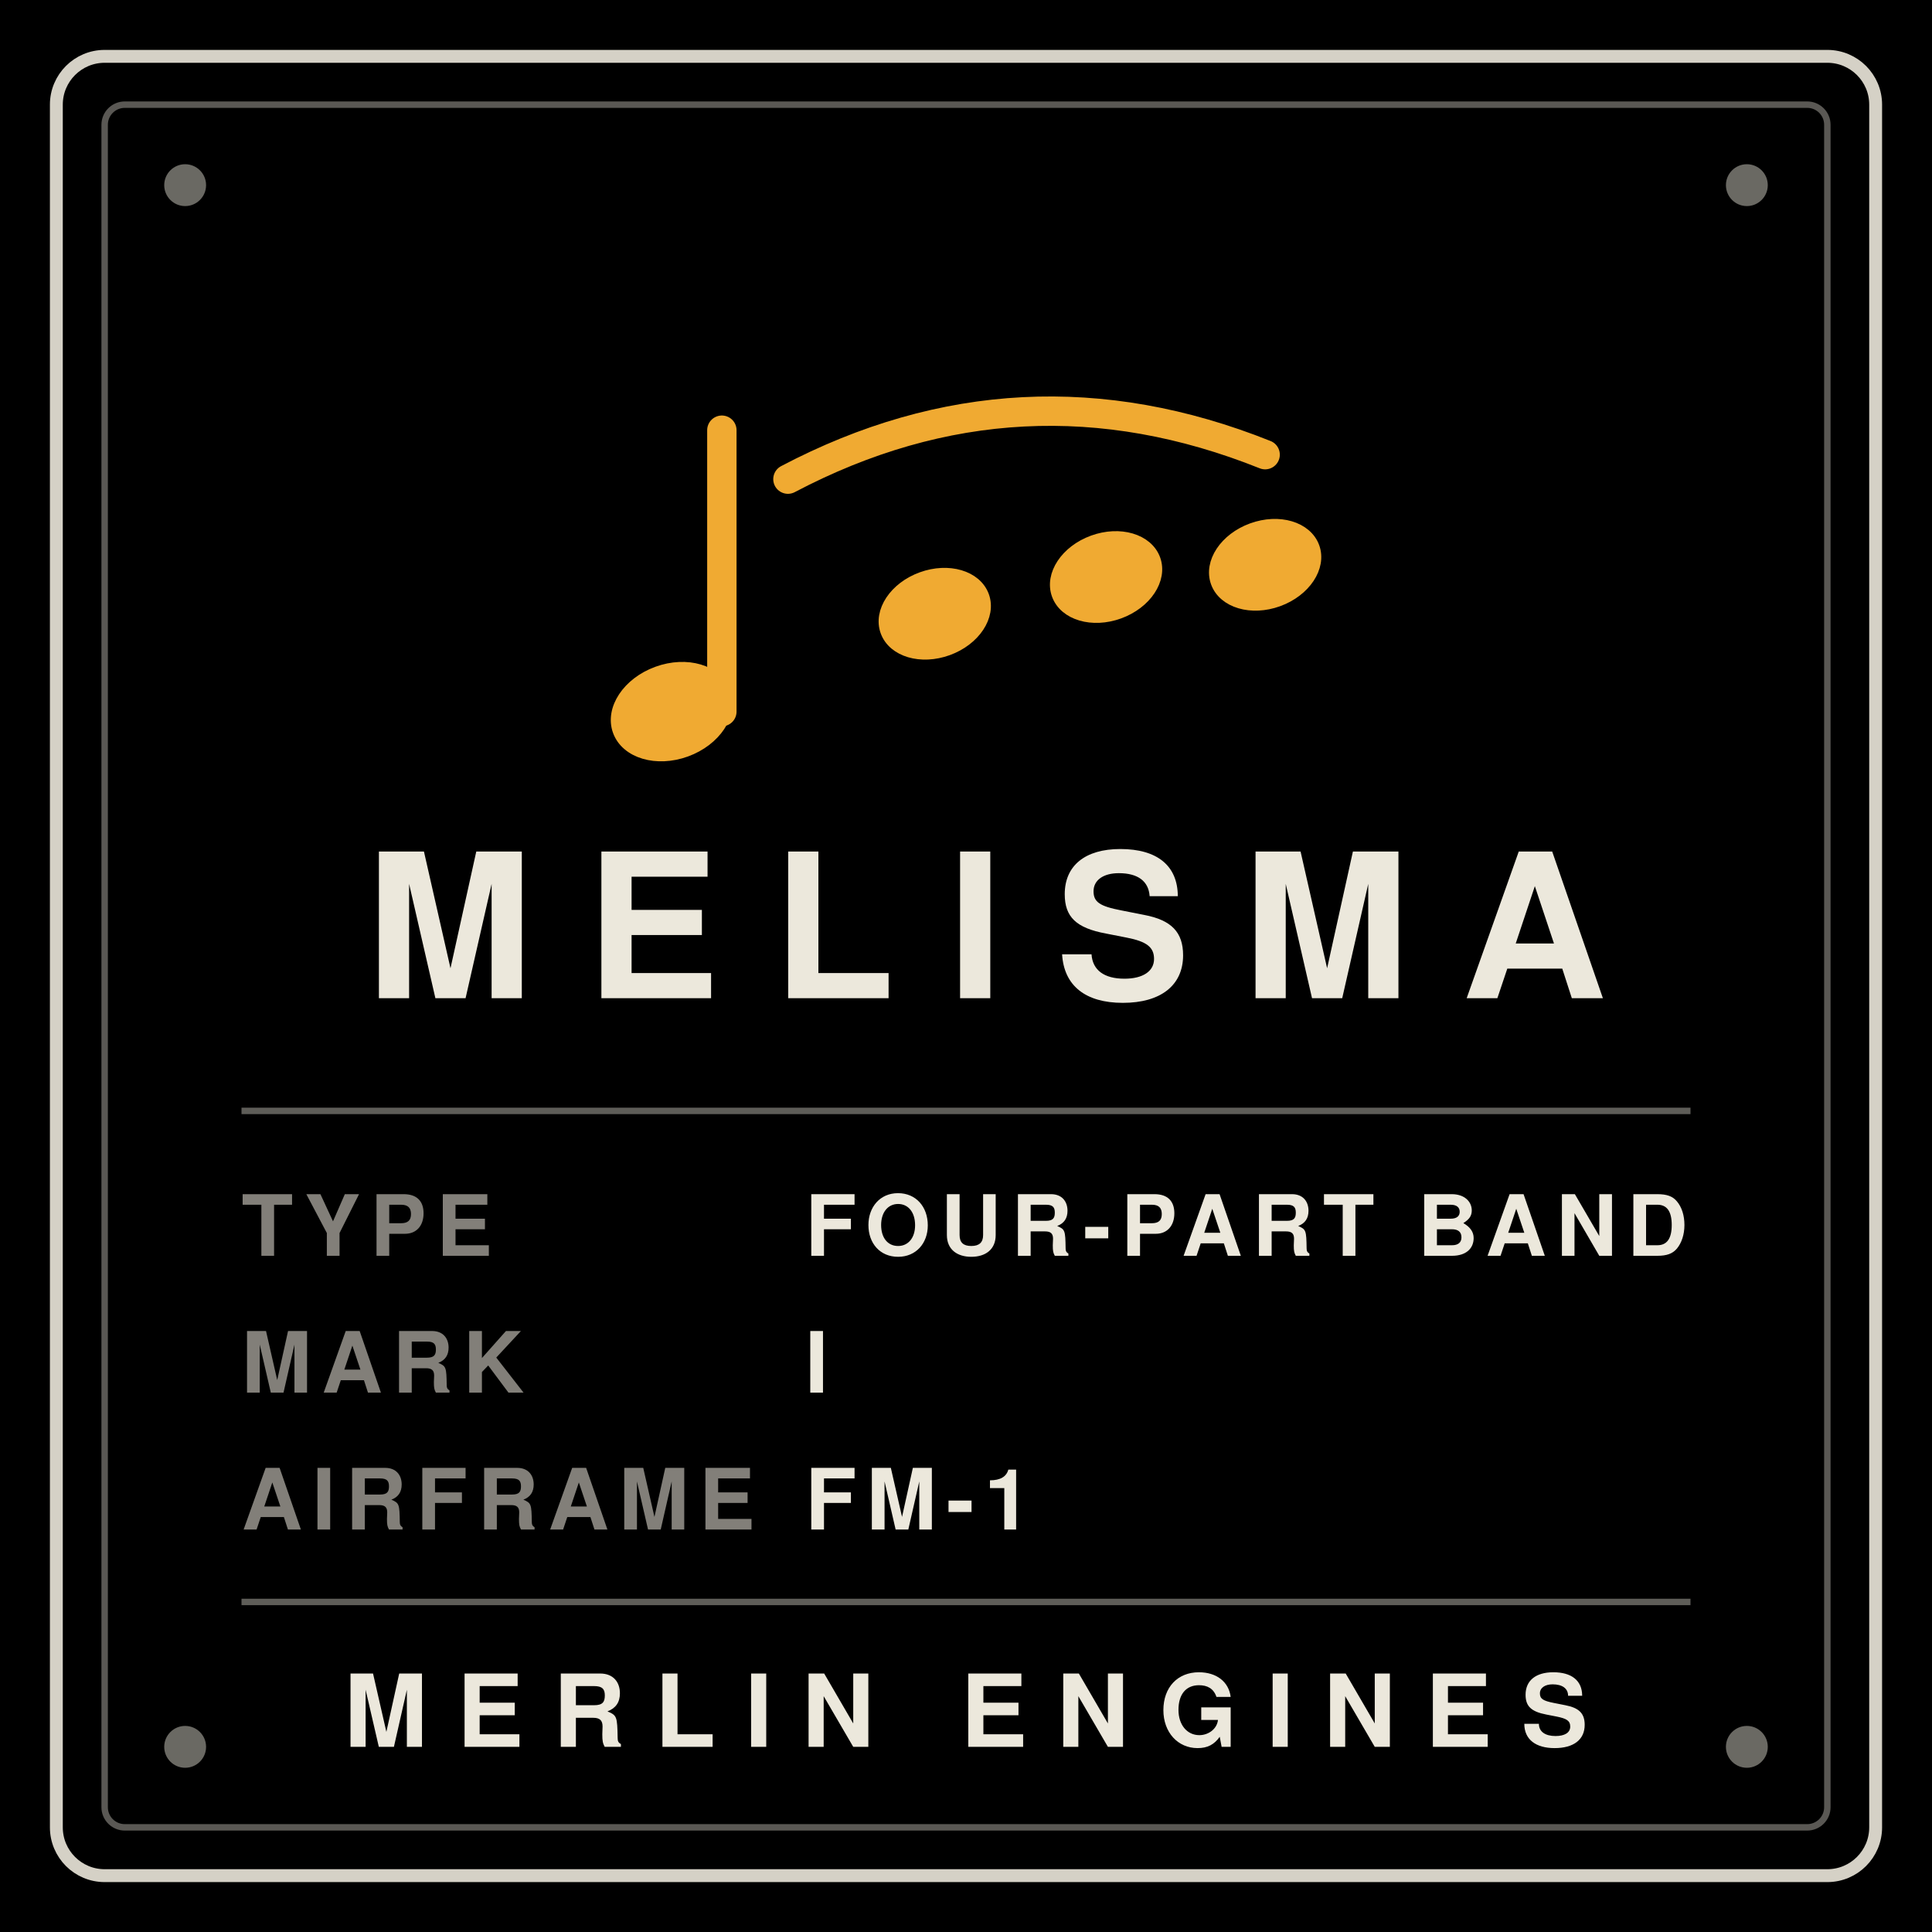
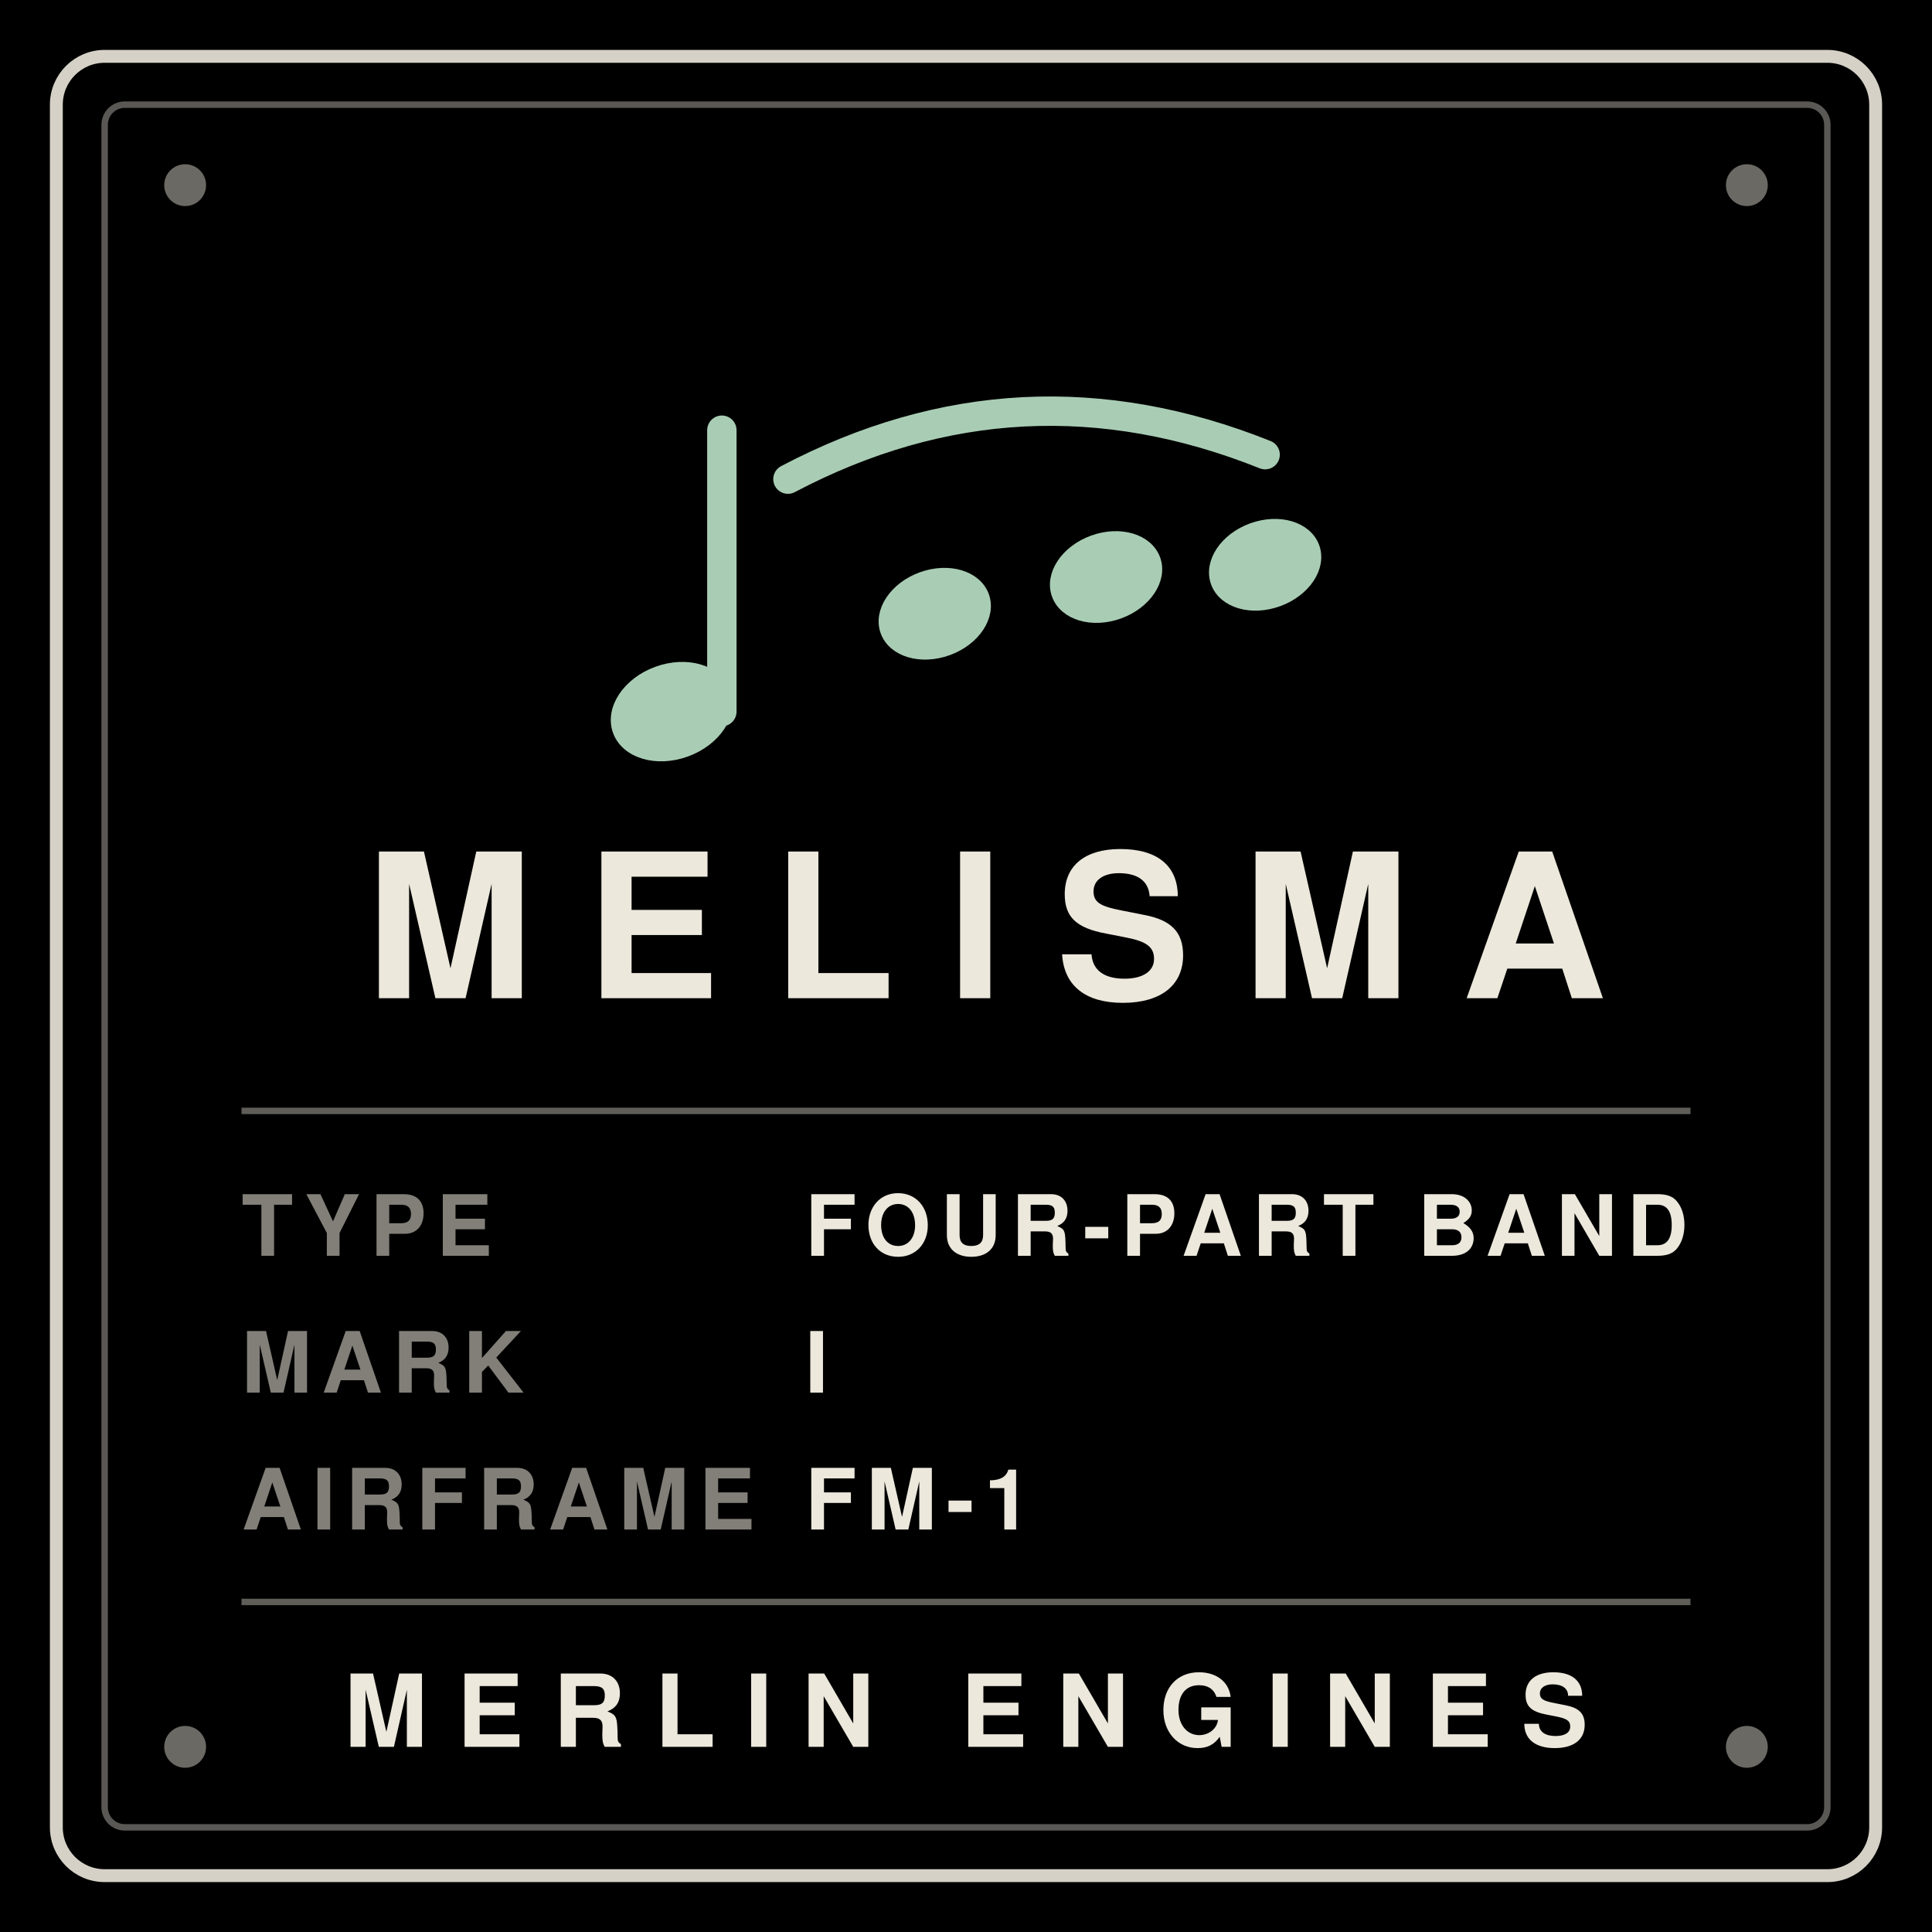
<svg xmlns="http://www.w3.org/2000/svg" viewBox="0 0 240 240" width="240" height="240">
  <rect width="240" height="240" fill="#000" />
  <rect x="7" y="7" width="226" height="226" rx="6" fill="none" stroke="#ece8dc" stroke-width="1.6" opacity="0.9" />
  <rect x="13" y="13" width="214" height="214" rx="2.5" fill="none" stroke="#ece8dc" stroke-width="0.8" opacity="0.38" />
  <g fill="#ece8dc" opacity="0.45">
    <circle cx="23" cy="23" r="2.6" />
    <circle cx="217" cy="23" r="2.6" />
    <circle cx="23" cy="217" r="2.6" />
    <circle cx="217" cy="217" r="2.6" />
  </g>
-   <g transform="translate(69,20) scale(1.52)" stroke="#f0aa32" fill="#f0aa32">
+   <g transform="translate(69,20) scale(1.52)" stroke="#a9cdb4" fill="#a9cdb4">
    <path d="M13.6 45 V22" stroke-width="2.4" stroke-linecap="round" fill="none" />
    <path d="M19 26 Q38 16 58 24" stroke-width="2.4" stroke-linecap="round" fill="none" />
    <ellipse cx="9.5" cy="45" rx="4.6" ry="3.4" transform="rotate(-20 9.5 45)" />
    <ellipse cx="31" cy="37" rx="4.2" ry="3.1" transform="rotate(-20 31 37)" />
    <ellipse cx="45" cy="34" rx="4.2" ry="3.1" transform="rotate(-20 45 34)" />
    <ellipse cx="58" cy="33" rx="4.2" ry="3.1" transform="rotate(-20 58 33)" />
  </g>
  <text x="122.5" y="124" text-anchor="middle" fill="#ece8dc" font-family="Helvetica Neue, Helvetica, Arial, sans-serif" font-size="25" font-weight="600" letter-spacing="6.5">MELISMA</text>
  <line x1="30" y1="138" x2="210" y2="138" stroke="#ece8dc" stroke-width="0.8" opacity="0.4" />
  <g font-family="HelveticaNeue-CondensedBold, Helvetica Neue, Arial Narrow, sans-serif" font-weight="bold" font-size="10.5" fill="#ece8dc" letter-spacing="1.2">
    <text x="30" y="156" opacity="0.55">TYPE</text>
    <text x="100" y="156">FOUR-PART BAND</text>
    <text x="30" y="173" opacity="0.55">MARK</text>
    <text x="100" y="173">I</text>
    <text x="30" y="190" opacity="0.55">AIRFRAME</text>
    <text x="100" y="190">FM-1</text>
  </g>
  <line x1="30" y1="199" x2="210" y2="199" stroke="#ece8dc" stroke-width="0.8" opacity="0.4" />
  <text x="120" y="217" text-anchor="middle" fill="#ece8dc" font-family="HelveticaNeue-CondensedBlack, Helvetica Neue, Arial Narrow, sans-serif" font-weight="900" font-size="12.5" letter-spacing="3.6">MERLIN ENGINES</text>
</svg>
